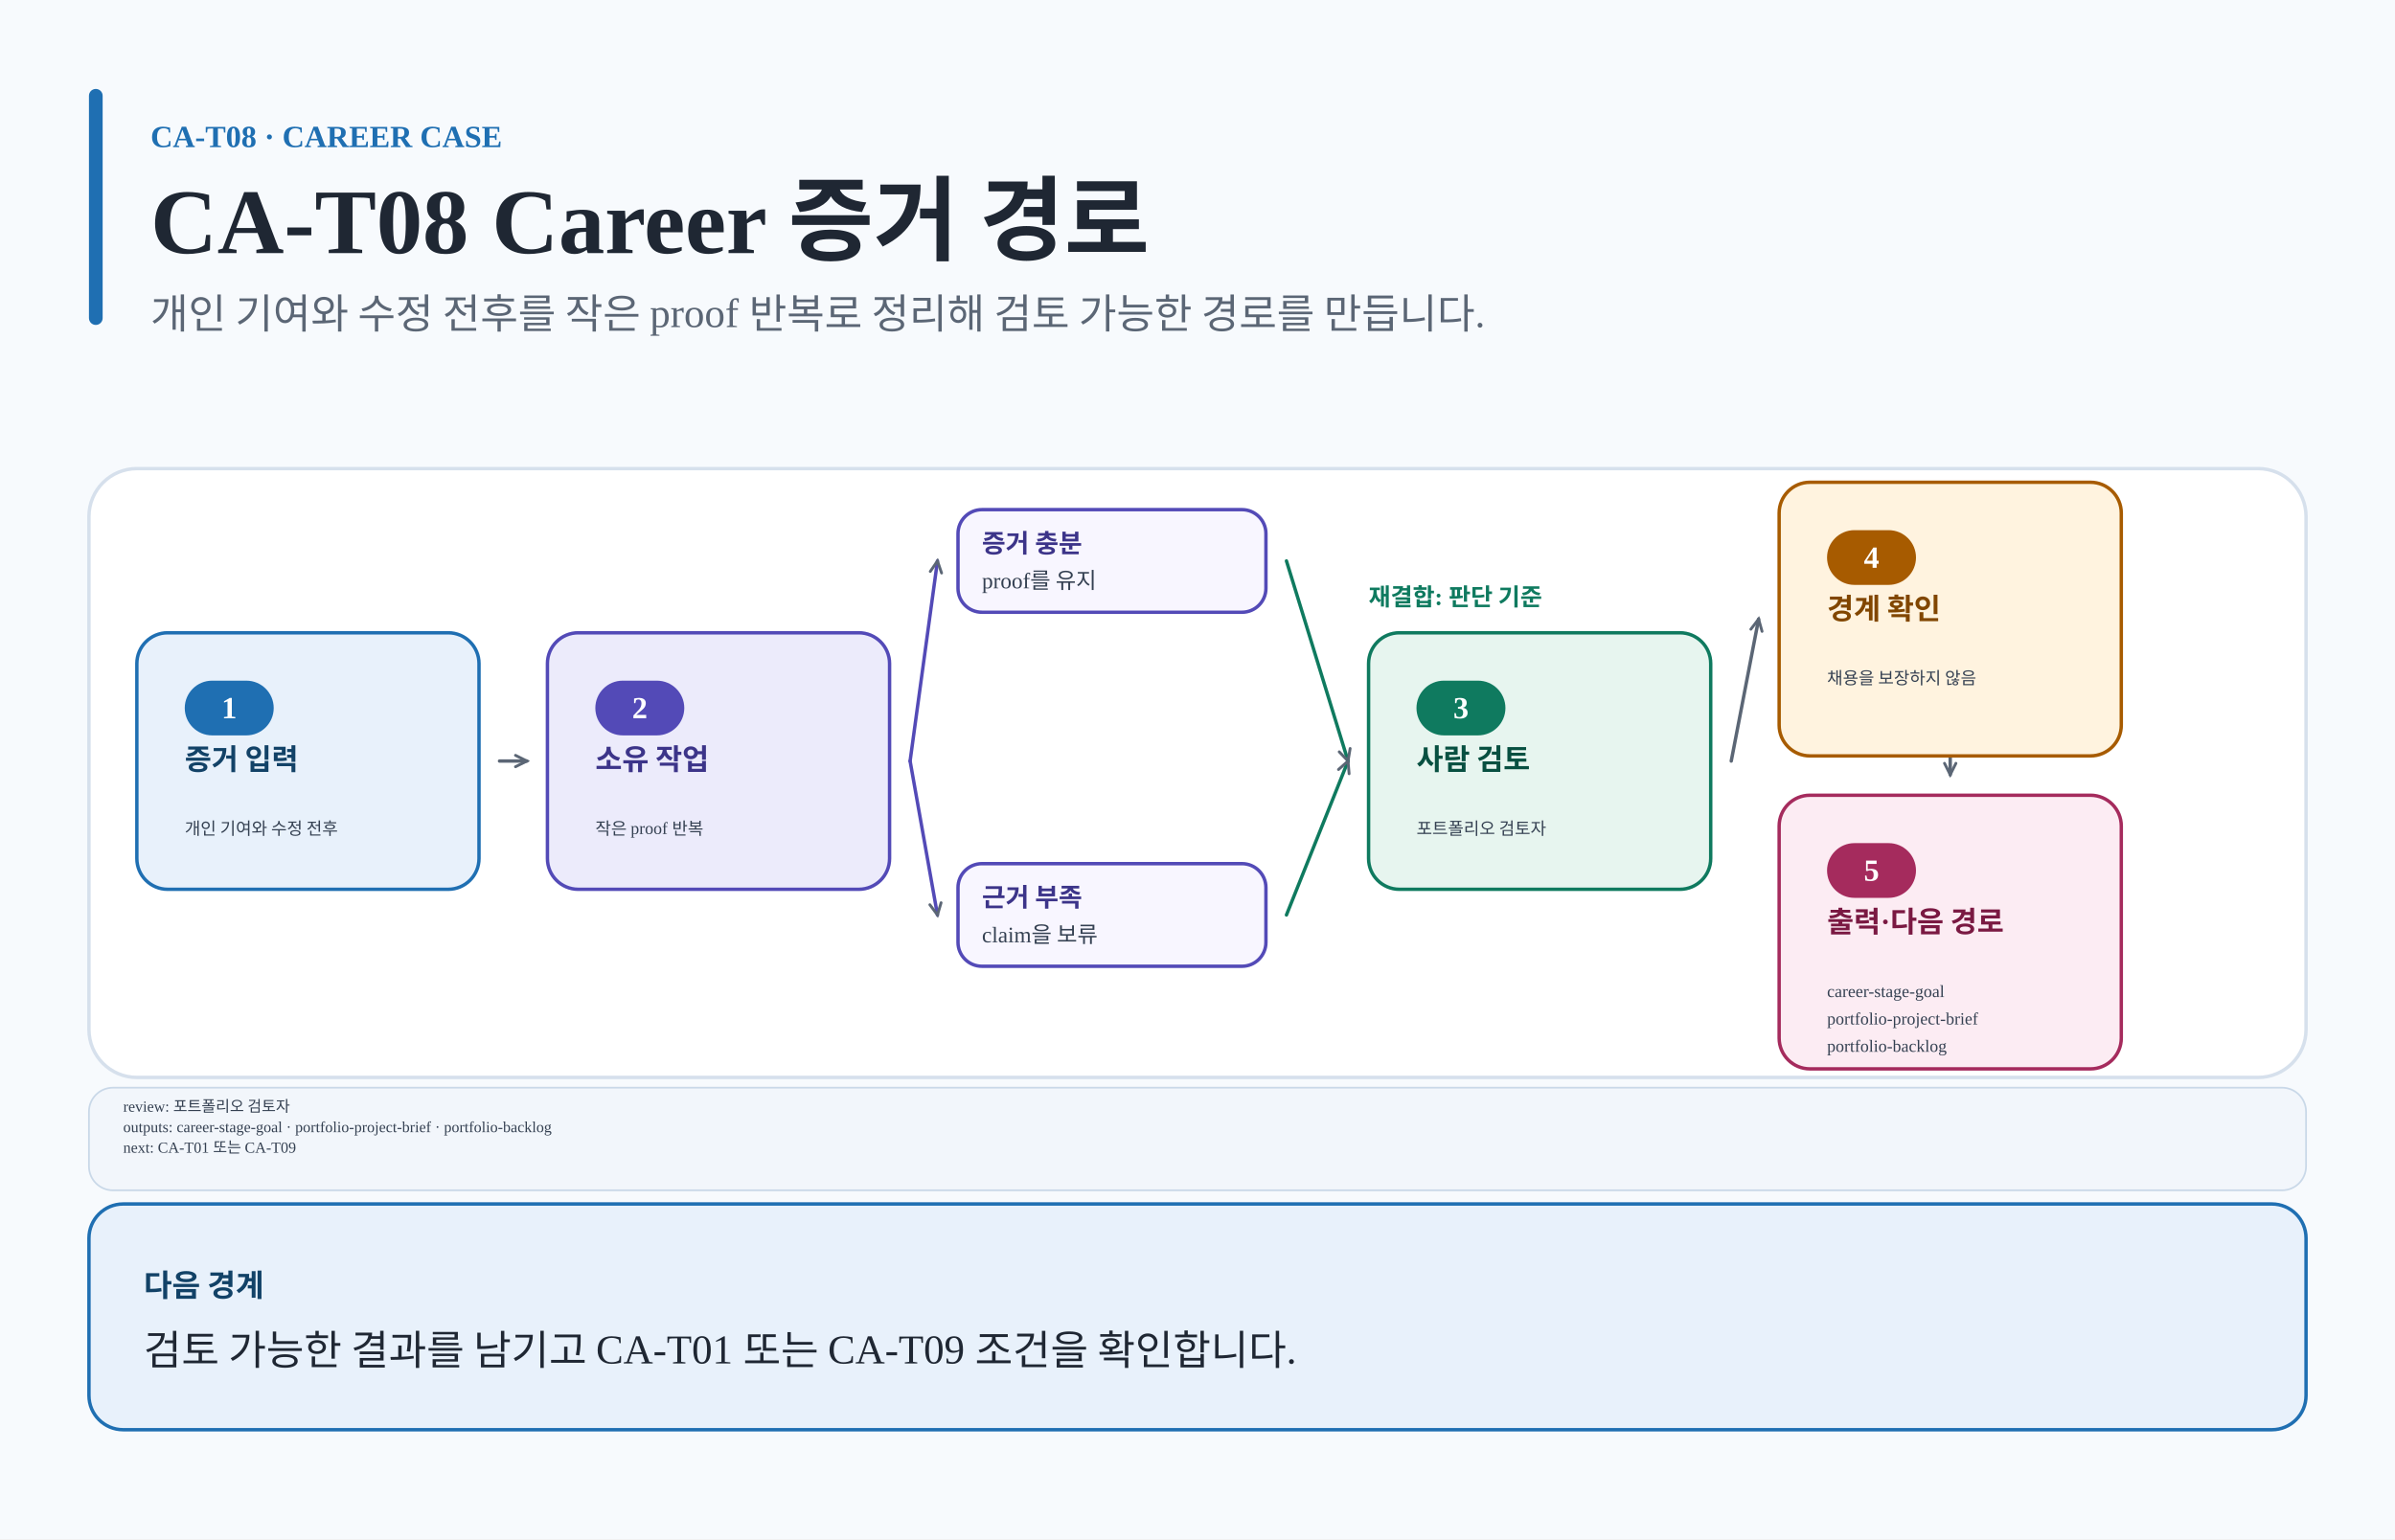
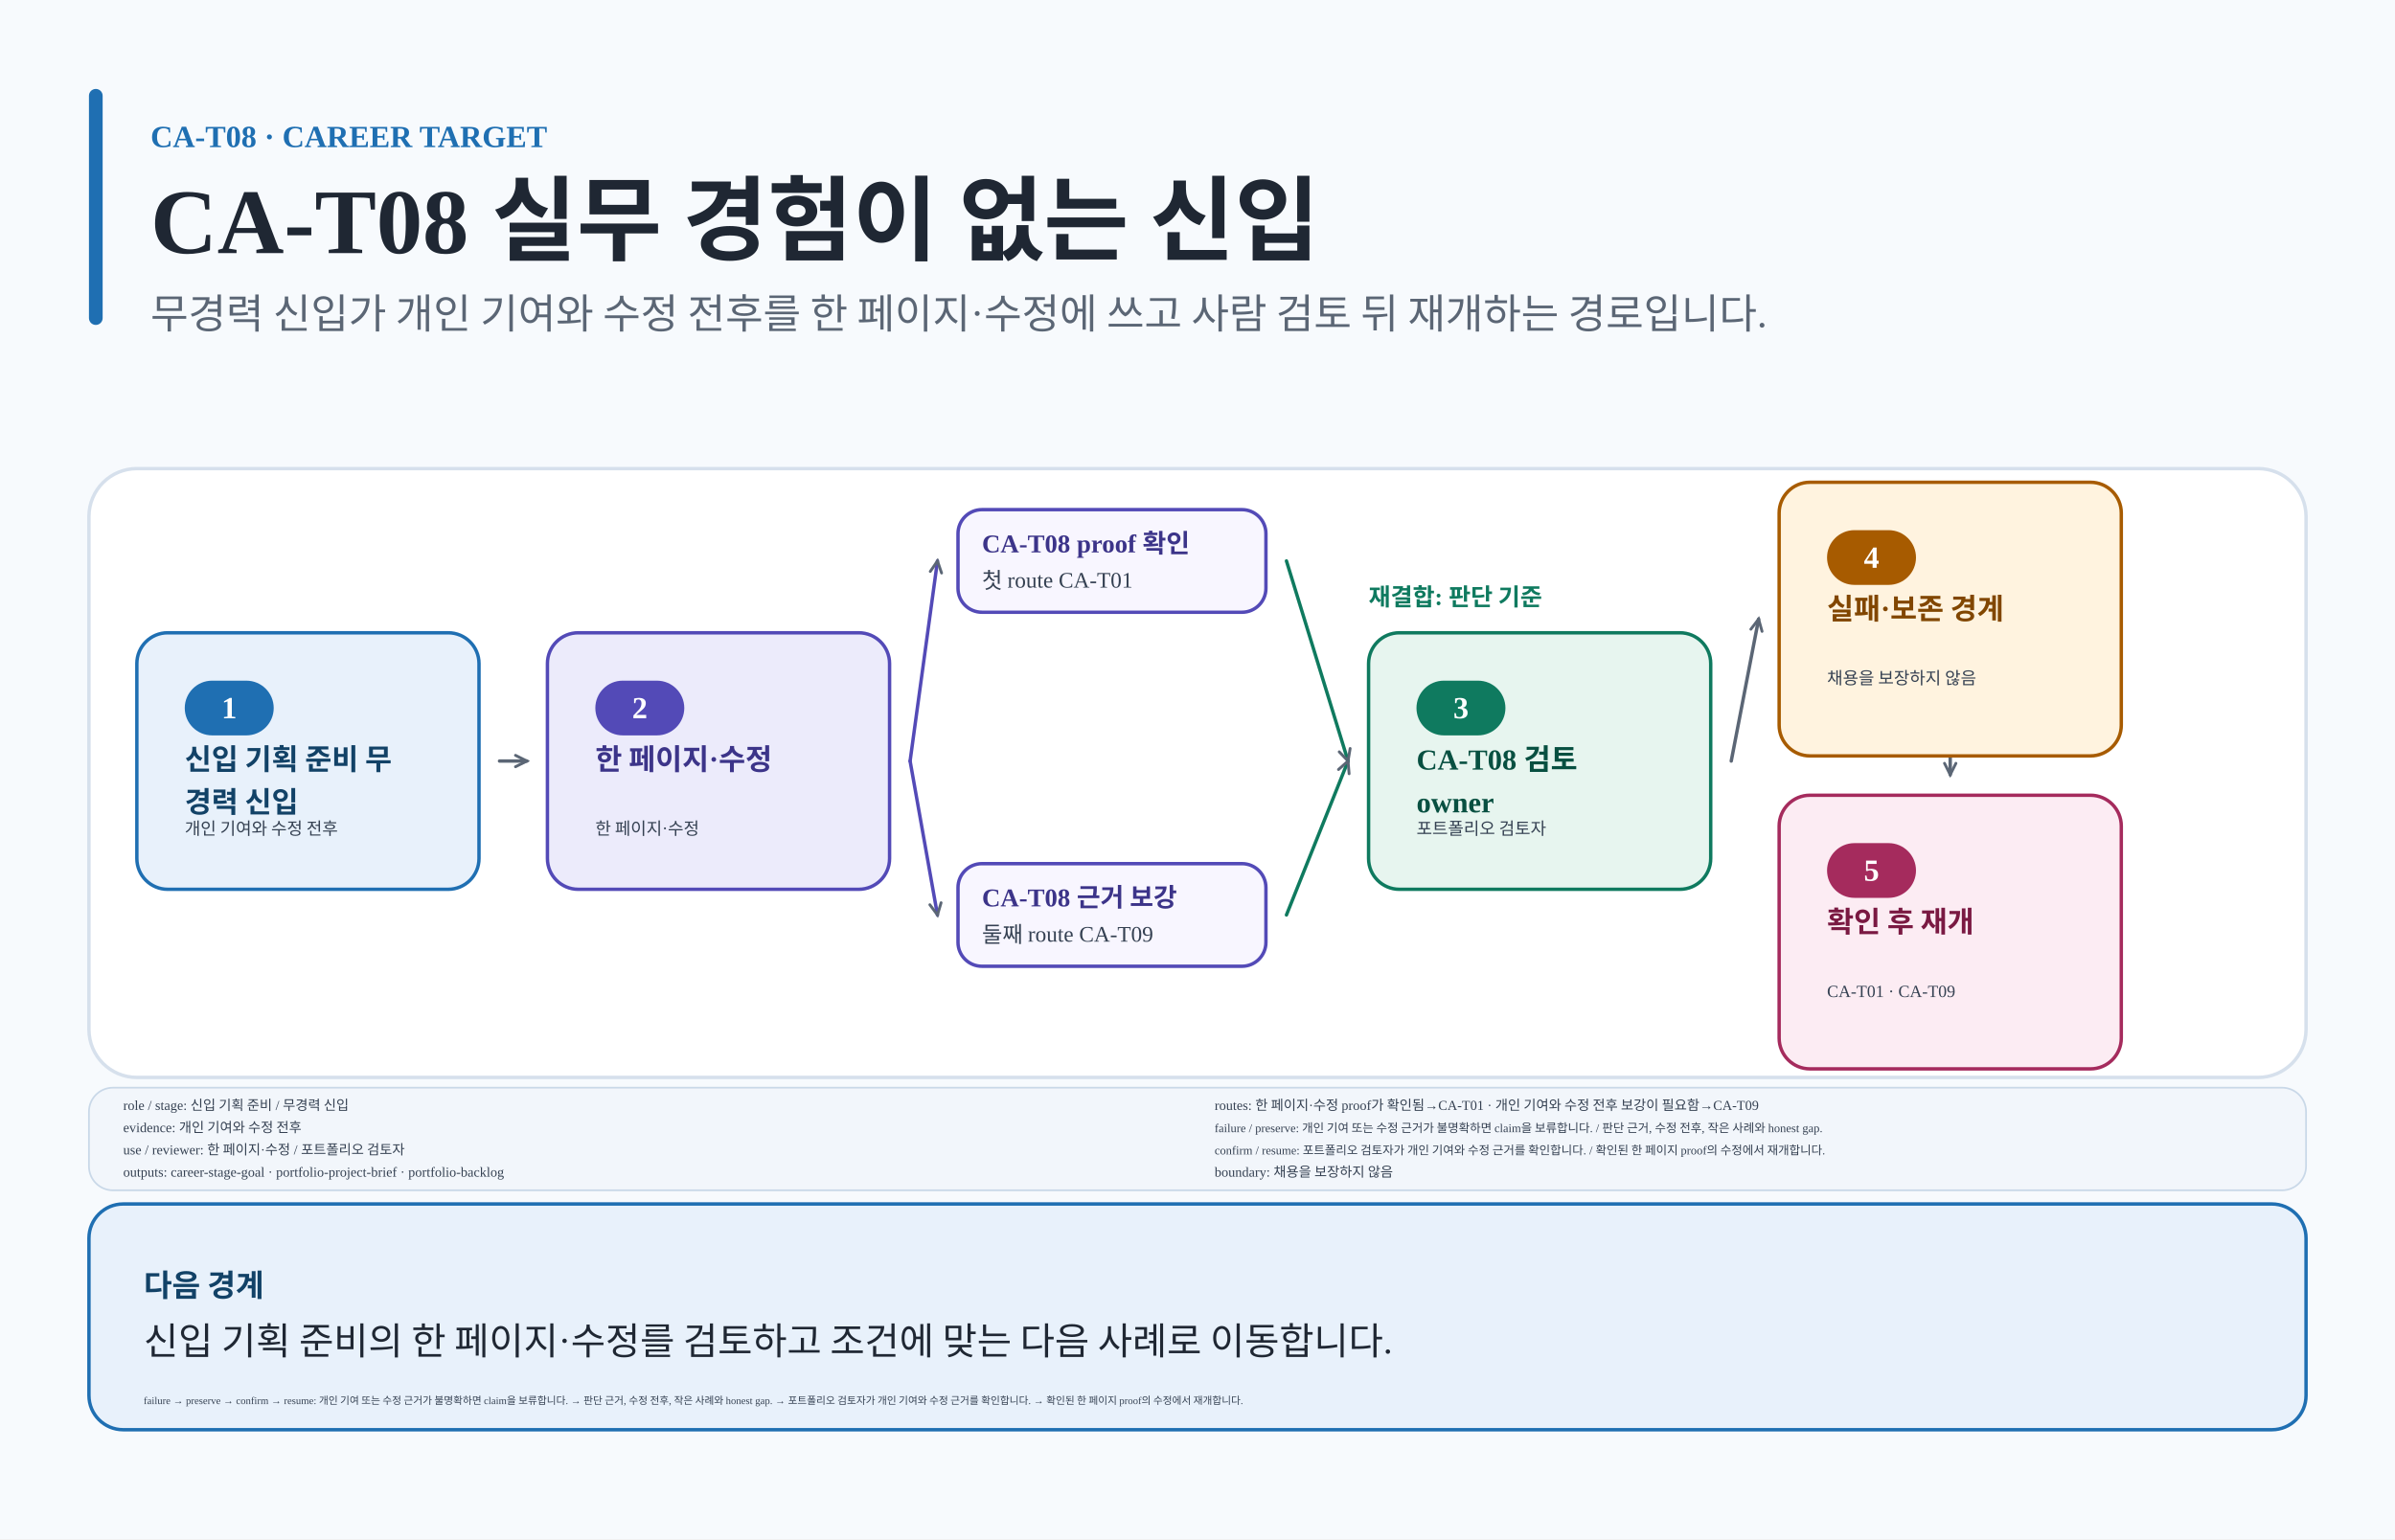
<svg xmlns="http://www.w3.org/2000/svg" viewBox="0 0 1400 900" width="1400" height="900" role="img" aria-label="실무 경험이 없는 신입의 판단과 반복 개선 증거 흐름">
  <defs>
    <marker id="open-arrow" viewBox="0 0 12 12" refX="10" refY="6" markerWidth="10" markerHeight="10" markerUnits="userSpaceOnUse" orient="auto">
      <path d="M 2 2 L 10 6 L 2 10" fill="none" stroke="#5B6675" stroke-width="2" stroke-linecap="round" />
    </marker>
  </defs>
  <rect width="1400" height="900" fill="#F7FAFD" />
  <rect x="52" y="52" width="8" height="138" rx="4" fill="#1F6FB2" />
-   <text x="88" y="86" fill="#1F6FB2" font-size="18" font-weight="700">CA-T08 · CAREER CASE</text>
-   <text x="88" y="148" fill="#1F2733" font-size="54" font-weight="700">CA-T08 Career 증거 경로</text>
-   <text x="88" y="192" fill="#5B6675" font-size="24">개인 기여와 수정 전후를 작은 proof 반복로 정리해 검토 가능한 경로를 만듭니다.</text>
+   <text x="88" y="86" fill="#1F6FB2" font-size="18" font-weight="700">CA-T08 · CAREER TARGET</text>
+   <text x="88" y="148" fill="#1F2733" font-size="54" font-weight="700">CA-T08 실무 경험이 없는 신입</text>
+   <text x="88" y="192" fill="#5B6675" font-size="24" textLength="1220" lengthAdjust="spacingAndGlyphs">무경력 신입가 개인 기여와 수정 전후를 한 페이지·수정에 쓰고 사람 검토 뒤 재개하는 경로입니다.</text>
  <rect x="52" y="274" width="1296" height="356" rx="28" fill="#FFFFFF" stroke="#D6E0EC" stroke-width="2" />
  <path d="M 292 445 L 308 445" fill="none" stroke="#5B6675" stroke-width="2" stroke-linecap="round" marker-end="url(#open-arrow)" />
  <path d="M 1012 445 L 1028 362" fill="none" stroke="#5B6675" stroke-width="2" stroke-linecap="round" marker-end="url(#open-arrow)" />
  <path d="M 1140 442 L 1140 453" fill="none" stroke="#5B6675" stroke-width="2" stroke-linecap="round" marker-end="url(#open-arrow)" />
  <path class="decision-branch" d="M 532 445 L 548 328" fill="none" stroke="#534AB7" stroke-width="2" stroke-linecap="round" marker-end="url(#open-arrow)" />
-   <g class="decision-branch" aria-label="선택지 1: 증거 충분">
+   <g class="decision-branch" aria-label="선택지 1: CA-T08 proof 확인">
    <rect x="560" y="298" width="180" height="60" rx="14" fill="#F8F6FF" stroke="#534AB7" stroke-width="2" />
-     <text x="574" y="323" fill="#3C3489" font-size="15" font-weight="700">증거 충분</text>
-     <text x="574" y="344" fill="#354152" font-size="13">proof를 유지</text>
+     <text x="574" y="323" fill="#3C3489" font-size="15" font-weight="700">CA-T08 proof 확인</text>
+     <text x="574" y="344" fill="#354152" font-size="13">첫 route CA-T01</text>
  </g>
  <path class="decision-branch" d="M 752 328 L 788 445" fill="none" stroke="#0F7A5F" stroke-width="2" stroke-linecap="round" marker-end="url(#open-arrow)" />
  <path class="decision-branch" d="M 532 445 L 548 535" fill="none" stroke="#534AB7" stroke-width="2" stroke-linecap="round" marker-end="url(#open-arrow)" />
-   <g class="decision-branch" aria-label="선택지 2: 근거 부족">
+   <g class="decision-branch" aria-label="선택지 2: CA-T08 근거 보강">
    <rect x="560" y="505" width="180" height="60" rx="14" fill="#F8F6FF" stroke="#534AB7" stroke-width="2" />
-     <text x="574" y="530" fill="#3C3489" font-size="15" font-weight="700">근거 부족</text>
-     <text x="574" y="551" fill="#354152" font-size="13">claim을 보류</text>
+     <text x="574" y="530" fill="#3C3489" font-size="15" font-weight="700">CA-T08 근거 보강</text>
+     <text x="574" y="551" fill="#354152" font-size="13">둘째 route CA-T09</text>
  </g>
  <path class="decision-branch" d="M 752 535 L 788 445" fill="none" stroke="#0F7A5F" stroke-width="2" stroke-linecap="round" marker-end="url(#open-arrow)" />
  <text x="800" y="354" fill="#0F7A5F" font-size="14" font-weight="700">재결합: 판단 기준</text>
-   <g aria-label="읽기 순서 1: 증거 입력">
+   <g aria-label="읽기 순서 1: 신입 기획 준비 무경력 신입">
    <rect x="80" y="370" width="200" height="150" rx="18" fill="#E8F1FB" stroke="#1F6FB2" stroke-width="2" />
    <rect x="108" y="398" width="52" height="32" rx="16" fill="#1F6FB2" />
    <text x="134" y="420" text-anchor="middle" fill="#FFFFFF" font-size="18" font-weight="700">1</text>
-     <text x="108" y="450" fill="#124267" font-size="17" font-weight="700">증거 입력</text>
+     <text x="108" y="450" fill="#124267" font-size="17" font-weight="700">신입 기획 준비 무</text>
+     <text x="108" y="475" fill="#124267" font-size="17" font-weight="700">경력 신입</text>
    <text x="108" y="488" fill="#354152" font-size="10" textLength="164" lengthAdjust="spacingAndGlyphs">개인 기여와 수정 전후</text>
  </g>
-   <g aria-label="읽기 순서 2: 소유 작업">
+   <g aria-label="읽기 순서 2: 한 페이지·수정">
    <rect x="320" y="370" width="200" height="150" rx="18" fill="#ECEBFB" stroke="#534AB7" stroke-width="2" />
    <rect x="348" y="398" width="52" height="32" rx="16" fill="#534AB7" />
    <text x="374" y="420" text-anchor="middle" fill="#FFFFFF" font-size="18" font-weight="700">2</text>
-     <text x="348" y="450" fill="#3C3489" font-size="17" font-weight="700">소유 작업</text>
-     <text x="348" y="488" fill="#354152" font-size="10" textLength="164" lengthAdjust="spacingAndGlyphs">작은 proof 반복</text>
+     <text x="348" y="450" fill="#3C3489" font-size="17" font-weight="700">한 페이지·수정</text>
+     <text x="348" y="488" fill="#354152" font-size="10" textLength="164" lengthAdjust="spacingAndGlyphs">한 페이지·수정</text>
  </g>
-   <g aria-label="읽기 순서 3: 사람 검토">
+   <g aria-label="읽기 순서 3: CA-T08 검토 owner">
    <rect x="800" y="370" width="200" height="150" rx="18" fill="#E7F5EF" stroke="#0F7A5F" stroke-width="2" />
    <rect x="828" y="398" width="52" height="32" rx="16" fill="#0F7A5F" />
    <text x="854" y="420" text-anchor="middle" fill="#FFFFFF" font-size="18" font-weight="700">3</text>
-     <text x="828" y="450" fill="#085041" font-size="17" font-weight="700">사람 검토</text>
+     <text x="828" y="450" fill="#085041" font-size="17" font-weight="700">CA-T08 검토 </text>
+     <text x="828" y="475" fill="#085041" font-size="17" font-weight="700">owner</text>
    <text x="828" y="488" fill="#354152" font-size="10" textLength="164" lengthAdjust="spacingAndGlyphs">포트폴리오 검토자</text>
  </g>
-   <g aria-label="읽기 순서 4: 경계 확인">
+   <g aria-label="읽기 순서 4: 실패·보존 경계">
    <rect x="1040" y="282" width="200" height="160" rx="18" fill="#FFF3DF" stroke="#A75B00" stroke-width="2" />
    <rect x="1068" y="310" width="52" height="32" rx="16" fill="#A75B00" />
    <text x="1094" y="332" text-anchor="middle" fill="#FFFFFF" font-size="18" font-weight="700">4</text>
-     <text x="1068" y="362" fill="#814600" font-size="17" font-weight="700">경계 확인</text>
+     <text x="1068" y="362" fill="#814600" font-size="17" font-weight="700">실패·보존 경계</text>
    <text x="1068" y="400" fill="#354152" font-size="10" textLength="164" lengthAdjust="spacingAndGlyphs">채용을 보장하지 않음</text>
  </g>
-   <g aria-label="읽기 순서 5: 출력·다음 경로">
+   <g aria-label="읽기 순서 5: 확인 후 재개">
    <rect x="1040" y="465" width="200" height="160" rx="18" fill="#FCECF3" stroke="#A52B5D" stroke-width="2" />
    <rect x="1068" y="493" width="52" height="32" rx="16" fill="#A52B5D" />
    <text x="1094" y="515" text-anchor="middle" fill="#FFFFFF" font-size="18" font-weight="700">5</text>
-     <text x="1068" y="545" fill="#7A1942" font-size="17" font-weight="700">출력·다음 경로</text>
-     <text x="1068" y="583" fill="#354152" font-size="10" textLength="164" lengthAdjust="spacingAndGlyphs">career-stage-goal</text>
-     <text x="1068" y="599" fill="#354152" font-size="10" textLength="164" lengthAdjust="spacingAndGlyphs">portfolio-project-brief</text>
-     <text x="1068" y="615" fill="#354152" font-size="10" textLength="164" lengthAdjust="spacingAndGlyphs">portfolio-backlog</text>
+     <text x="1068" y="545" fill="#7A1942" font-size="17" font-weight="700">확인 후 재개</text>
+     <text x="1068" y="583" fill="#354152" font-size="10" textLength="164" lengthAdjust="spacingAndGlyphs">CA-T01 · CA-T09</text>
  </g>
  <rect x="52" y="636" width="1296" height="60" rx="14" fill="#F2F6FB" stroke="#C9D8E8" stroke-width="1" />
-   <text x="72" y="650" fill="#354152" font-size="9">review: 포트폴리오 검토자</text>
-   <text x="72" y="662" fill="#354152" font-size="9">outputs: career-stage-goal · portfolio-project-brief · portfolio-backlog</text>
-   <text x="72" y="674" fill="#354152" font-size="9">next: CA-T01 또는 CA-T09</text>
+   <text x="72" y="649" fill="#354152" font-size="8">role / stage: 신입 기획 준비 / 무경력 신입</text>
+   <text x="72" y="662" fill="#354152" font-size="8">evidence: 개인 기여와 수정 전후</text>
+   <text x="72" y="675" fill="#354152" font-size="8">use / reviewer: 한 페이지·수정 / 포트폴리오 검토자</text>
+   <text x="72" y="688" fill="#354152" font-size="8" textLength="610" lengthAdjust="spacingAndGlyphs">outputs: career-stage-goal · portfolio-project-brief · portfolio-backlog</text>
+   <text x="710" y="649" fill="#354152" font-size="8" textLength="618" lengthAdjust="spacingAndGlyphs">routes: 한 페이지·수정 proof가 확인됨→CA-T01 · 개인 기여와 수정 전후 보강이 필요함→CA-T09</text>
+   <text x="710" y="662" fill="#354152" font-size="7" textLength="618" lengthAdjust="spacingAndGlyphs">failure / preserve: 개인 기여 또는 수정 근거가 불명확하면 claim을 보류합니다. / 판단 근거, 수정 전후, 작은 사례와 honest gap.</text>
+   <text x="710" y="675" fill="#354152" font-size="7" textLength="618" lengthAdjust="spacingAndGlyphs">confirm / resume: 포트폴리오 검토자가 개인 기여와 수정 근거를 확인합니다. / 확인된 한 페이지 proof의 수정에서 재개합니다.</text>
+   <text x="710" y="688" fill="#354152" font-size="8">boundary: 채용을 보장하지 않음</text>
  <rect x="52" y="704" width="1296" height="132" rx="20" fill="#E8F1FB" stroke="#1F6FB2" stroke-width="2" />
  <text x="84" y="758" fill="#124267" font-size="18" font-weight="700">다음 경계</text>
-   <text x="84" y="798" fill="#1F2733" font-size="24">검토 가능한 결과를 남기고 CA-T01 또는 CA-T09 조건을 확인합니다.</text>
+   <text x="84" y="792" fill="#1F2733" font-size="22">신입 기획 준비의 한 페이지·수정를 검토하고 조건에 맞는 다음 사례로 이동합니다.</text>
+   <text x="84" y="821" fill="#354152" font-weight="500" font-size="6" textLength="1232" lengthAdjust="spacingAndGlyphs">failure → preserve → confirm → resume: 개인 기여 또는 수정 근거가 불명확하면 claim을 보류합니다. → 판단 근거, 수정 전후, 작은 사례와 honest gap. → 포트폴리오 검토자가 개인 기여와 수정 근거를 확인합니다. → 확인된 한 페이지 proof의 수정에서 재개합니다.</text>
</svg>
